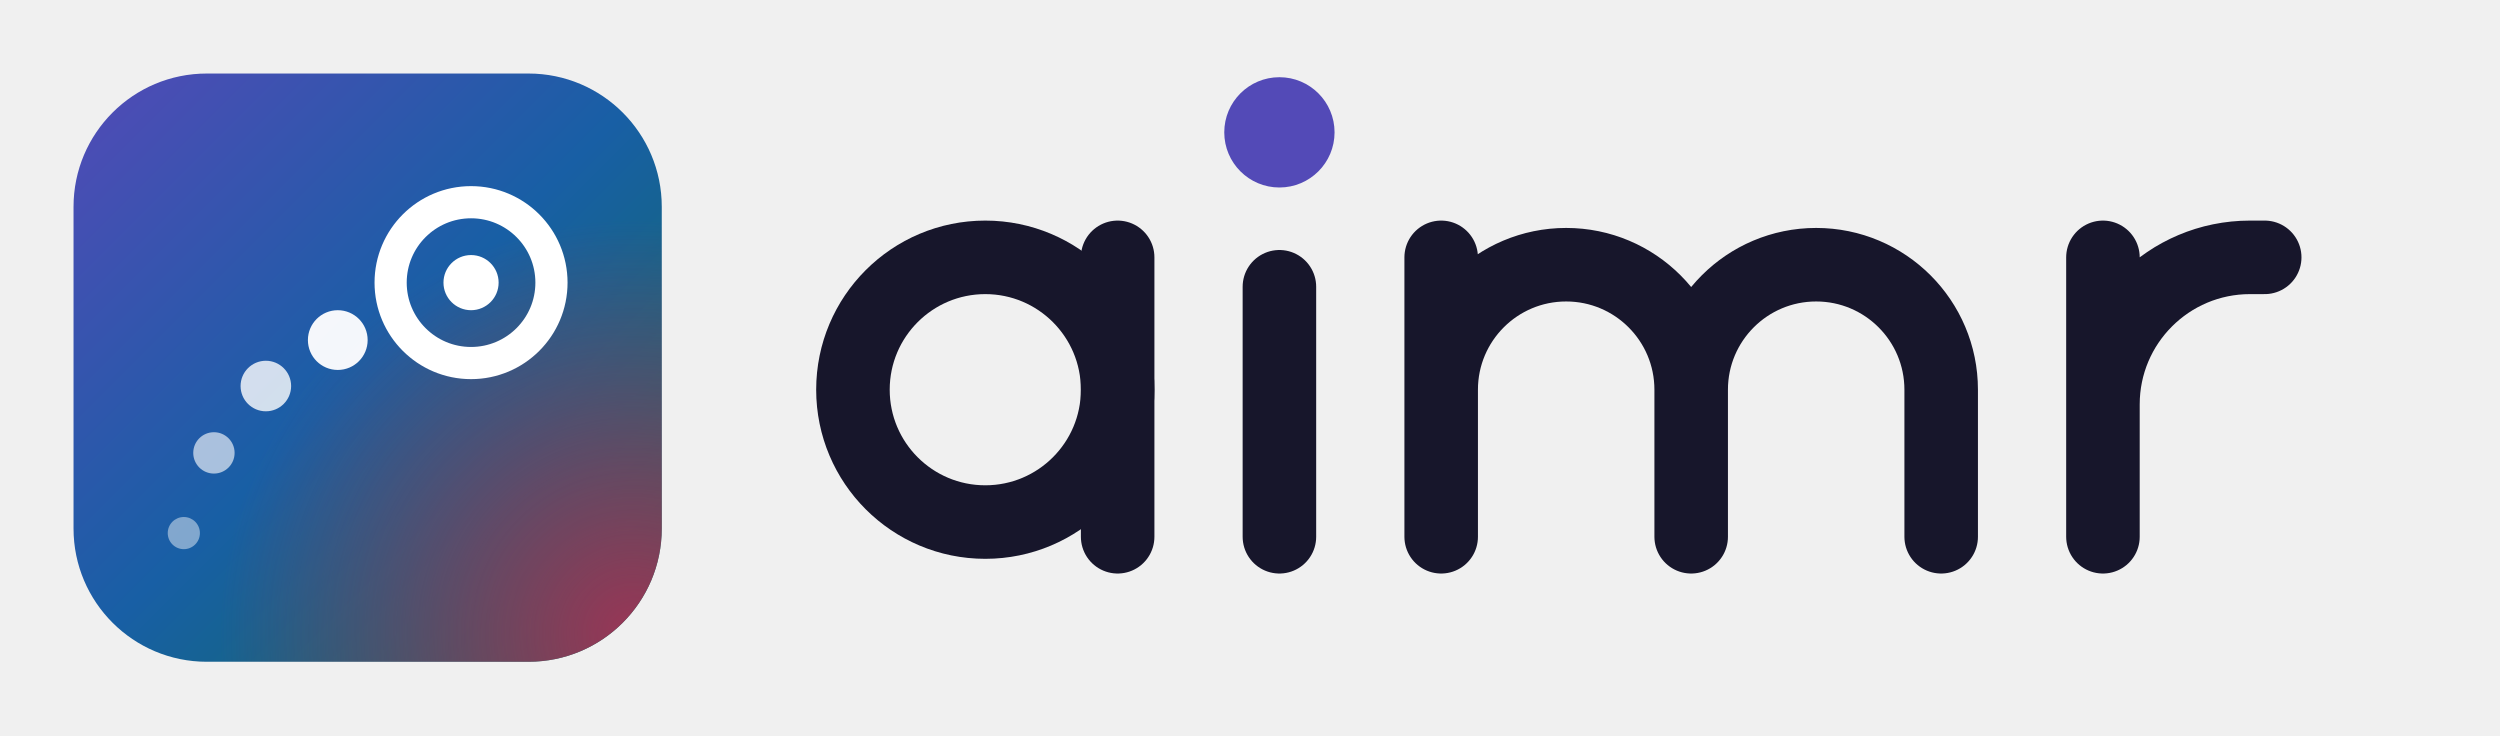
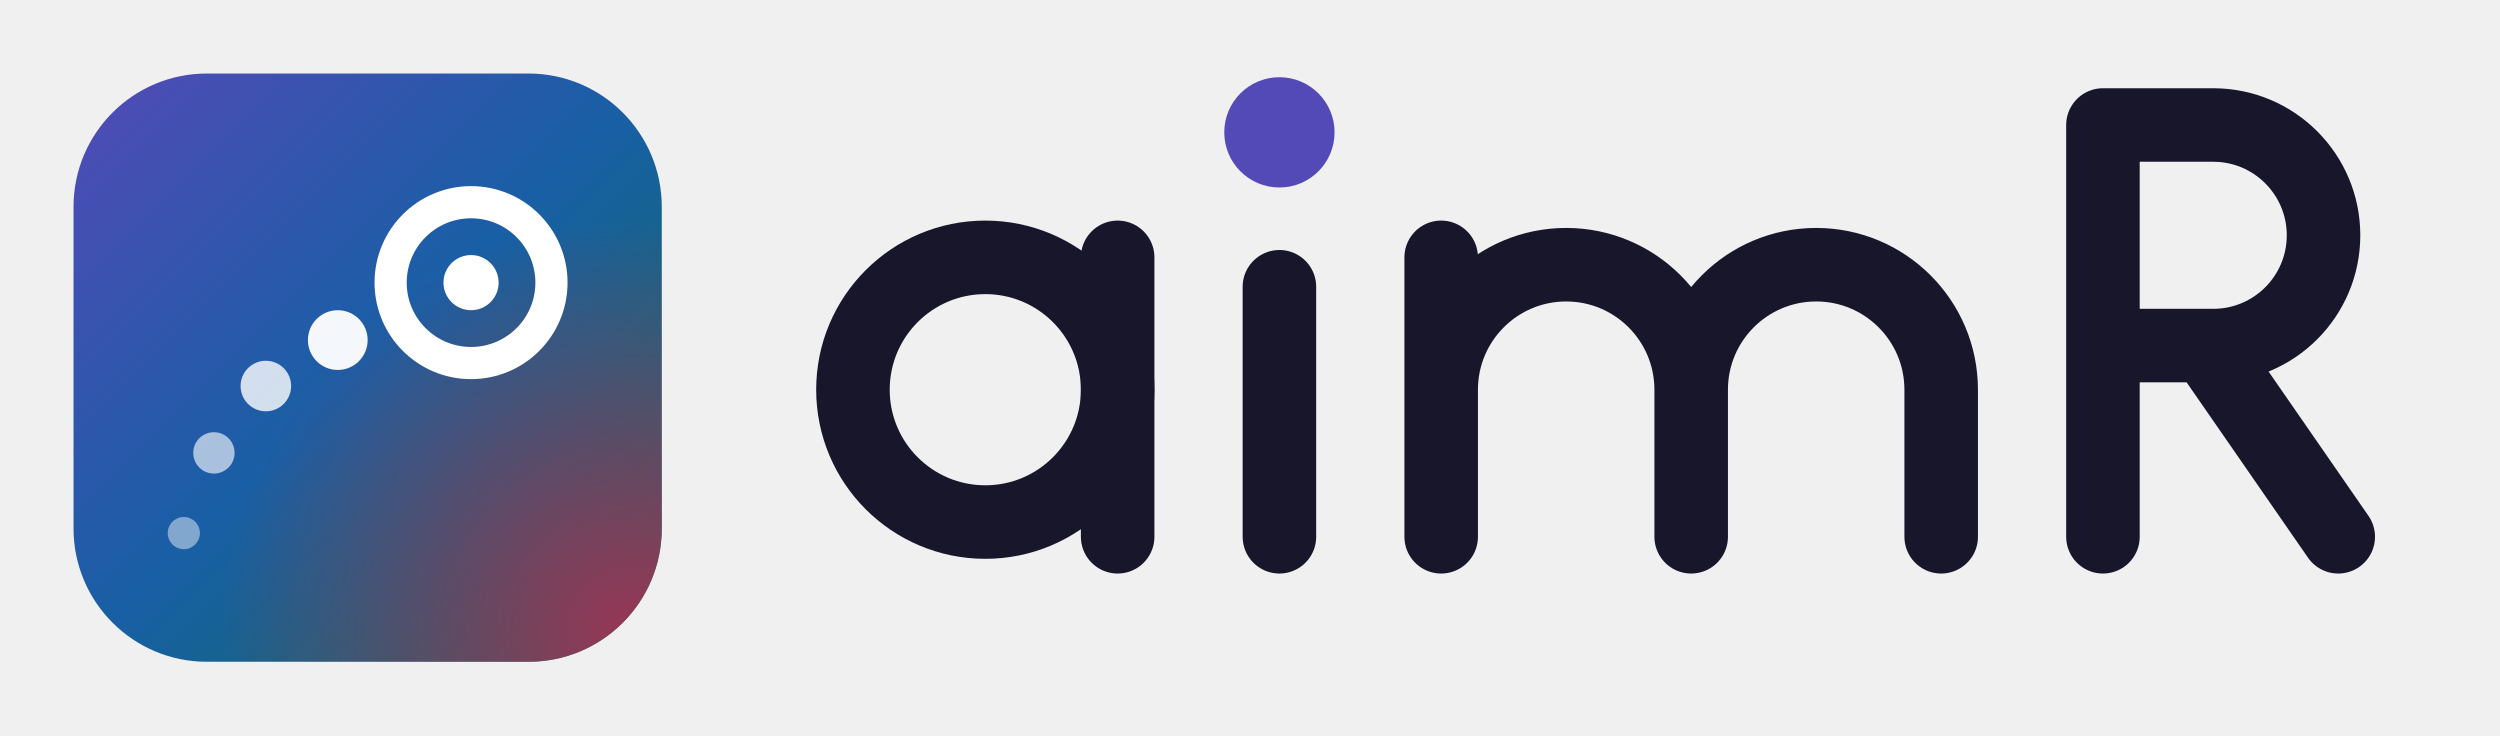
<svg xmlns="http://www.w3.org/2000/svg" viewBox="0 0 340 100" role="img" aria-labelledby="t">
  <g transform="translate(10 10) scale(.15625)">
    <defs>
      <linearGradient id="hlightg" x1="0" y1="0" x2="1" y2="1">
        <stop offset="0" stop-color="#534AB7" />
        <stop offset=".5" stop-color="#185FA5" />
        <stop offset="1" stop-color="#0F6E56" />
      </linearGradient>
      <radialGradient id="hlightr" cx=".95" cy=".95" r=".7">
        <stop offset="0" stop-color="#993556" />
        <stop offset="1" stop-color="#993556" stop-opacity="0" />
      </radialGradient>
    </defs>
    <rect width="512" height="512" rx="116" fill="url(#hlightg)" />
    <rect width="512" height="512" rx="116" fill="url(#hlightr)" />
    <g transform="translate(-28 -14)">
      <circle cx="124.0" cy="414.0" r="14" fill="#fff" fill-opacity="0.45" />
      <circle cx="150.2" cy="344.2" r="18" fill="#fff" fill-opacity="0.62" />
      <circle cx="195.4" cy="286.0" r="22" fill="#fff" fill-opacity="0.8" />
      <circle cx="258.0" cy="246.0" r="26" fill="#fff" fill-opacity="0.95" />
      <circle cx="374" cy="196" r="70" fill="none" stroke="#fff" stroke-width="28" />
      <circle cx="374" cy="196" r="24" fill="#fff" />
    </g>
  </g>
  <g transform="translate(112 13)">
    <g fill="none" stroke="#17162B" stroke-width="10" stroke-linecap="round">
      <circle cx="22" cy="40" r="18" />
      <path d="M40 22 V60" />
      <path d="M62 26 V60" />
      <path d="M84 22 V60 M84 40 a17 17 0 0 1 34 0 V60 M118 40 a17 17 0 0 1 34 0 V60" />
-       <path d="M174 22 V60 M174 42 a20 20 0 0 1 20 -20 h2" />
+       <path d="M174 4 V60 M174 4 H189 a15 15 0 0 1 0 30 H174 M188 34 L206 60" stroke-linejoin="round" />
    </g>
    <circle cx="62" cy="5" r="7.5" fill="#534AB7" />
  </g>
</svg>
